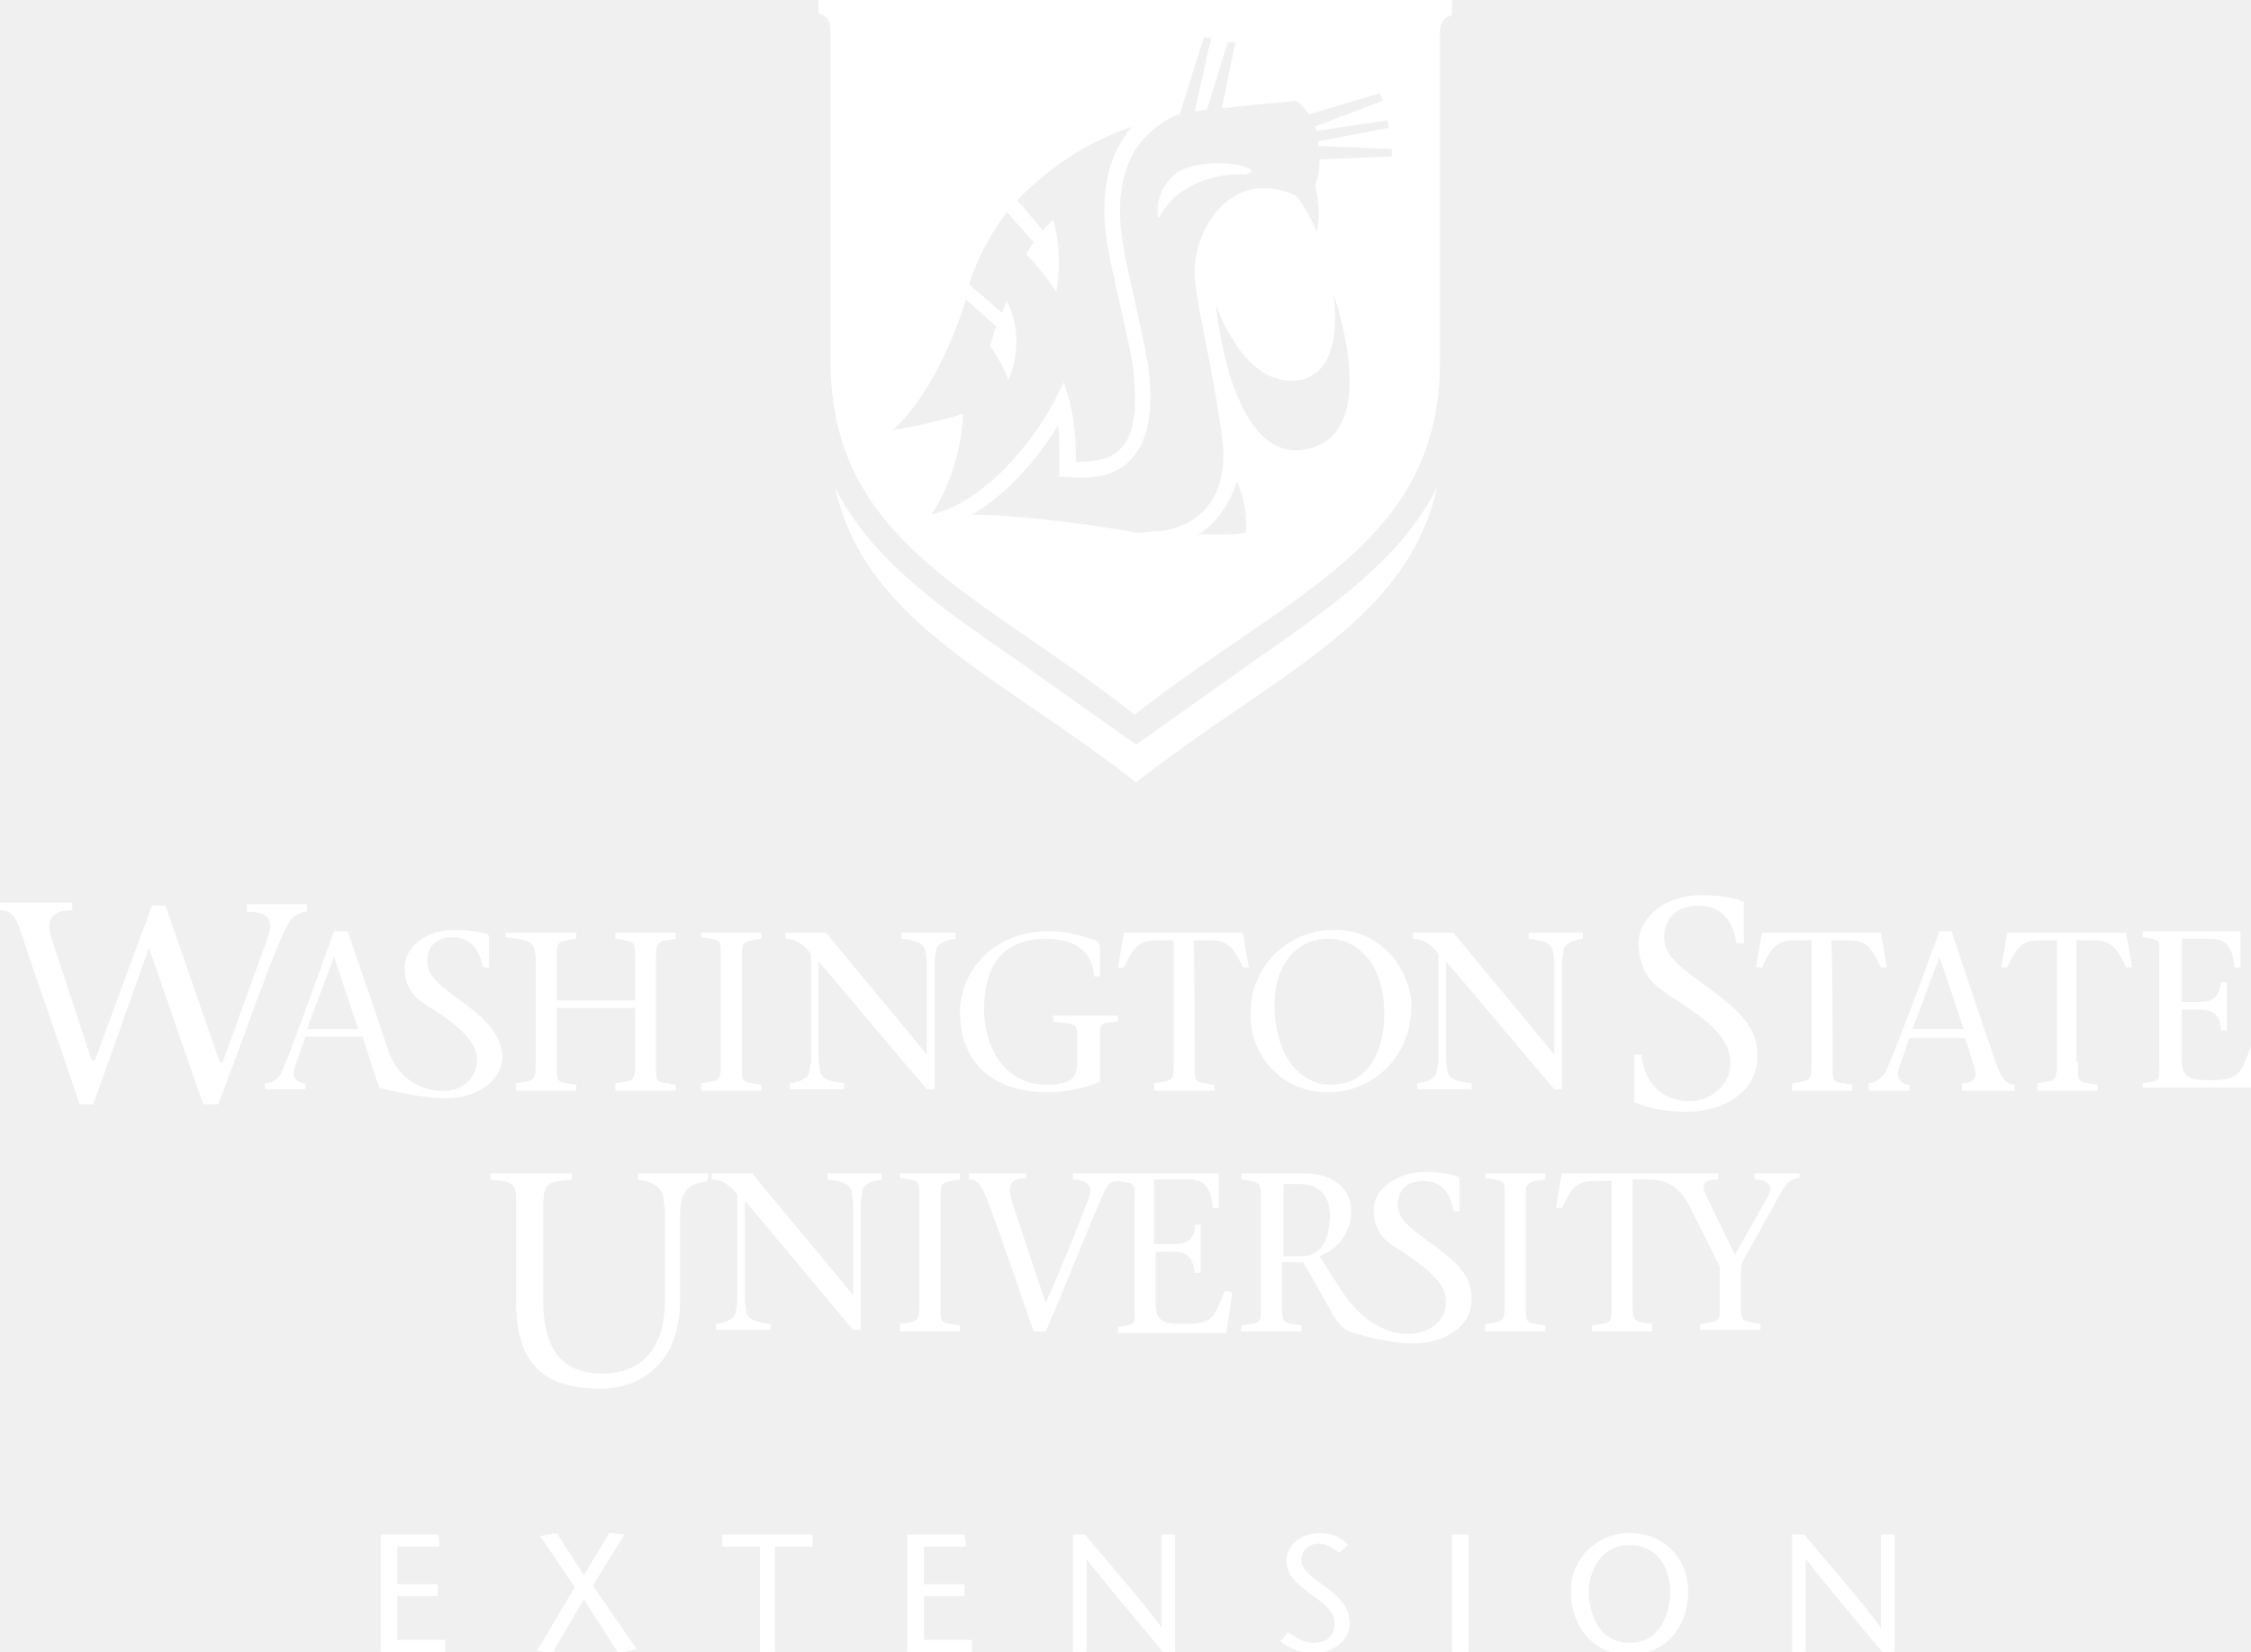
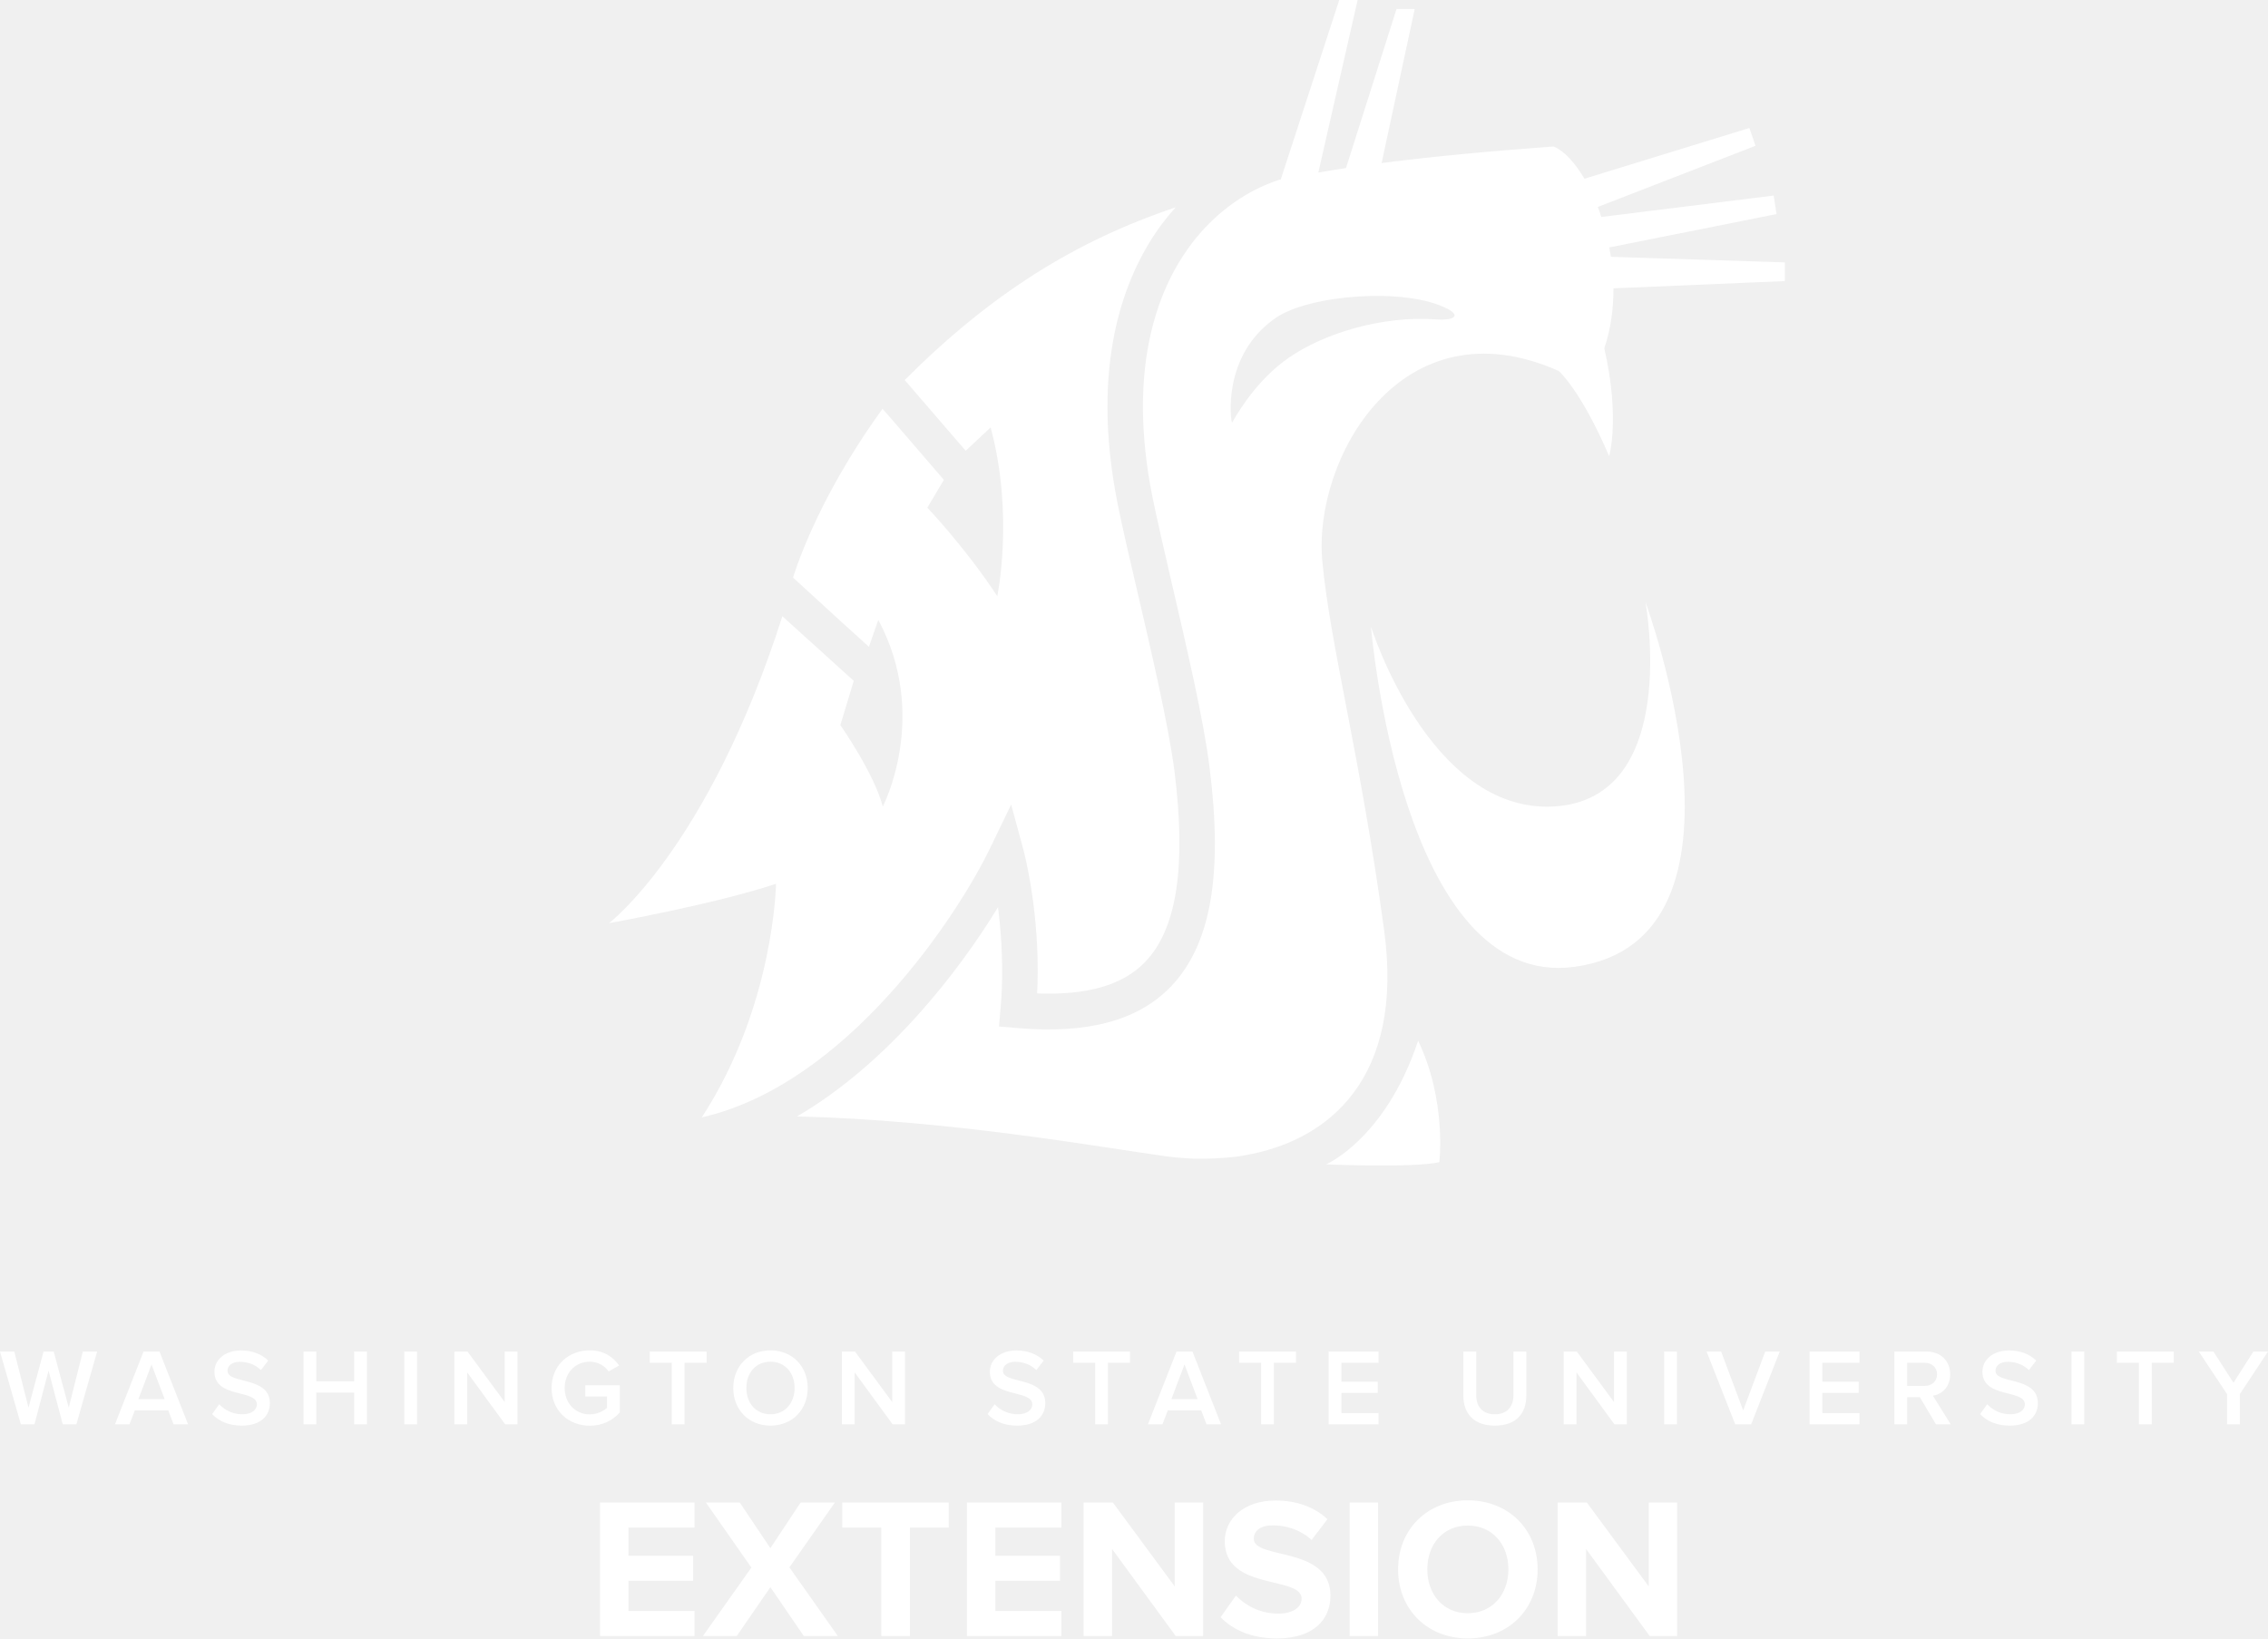
- <svg xmlns="http://www.w3.org/2000/svg" version="1.1" id="Layer_1" x="0px" y="0px" viewBox="0 0 149.6 109.8" enable-background="new 0 0 149.6 109.8" xml:space="preserve">
-   <g>
-     <path fill="#FFFFFF" d="M29.2,102.8h-2.8v2.5h2.7v0.8h-2.7v2.9h3.2v0.8h-4.3V102h3.8C29.2,102,29.2,102.8,29.2,102.8z" />
-     <path fill="#FFFFFF" d="M41.1,109.9l-2.3-3.6l-2.1,3.6l-1-0.2l2.5-4.2l-2.3-3.4l1.1-0.2l1.8,2.8l1.7-2.8l1,0.1l-2.1,3.4l2.9,4.2   L41.1,109.9z" />
-     <path fill="#FFFFFF" d="M50.5,109.8v-7H48V102H54v0.8h-2.5v7H50.5z" />
-     <path fill="#FFFFFF" d="M64.2,102.8h-2.8v2.5h2.7v0.8h-2.7v2.9h3.2v0.8h-4.3V102h3.8L64.2,102.8L64.2,102.8z" />
-     <path fill="#FFFFFF" d="M78.1,109.8h-0.8c-1.7-2-4.6-5.5-5.1-6.2h0v6.2h-0.9V102h0.8c1.7,2,4.6,5.4,5.1,6.2h0V102h0.9   C78.1,102,78.1,109.8,78.1,109.8z" />
-     <path fill="#FFFFFF" d="M89,103.2c-0.4-0.3-0.9-0.6-1.3-0.6c-0.8,0-1.2,0.5-1.2,1.1c0,0.6,0.5,1,1.5,1.7c1.1,0.8,1.7,1.5,1.7,2.5   c0,1.2-1.2,2-2.4,2c-0.7,0-1.6-0.3-2.2-0.8l0.5-0.6c0.5,0.3,1,0.7,1.7,0.7c0.8,0,1.4-0.4,1.4-1.3c0-1-1.2-1.6-1.8-2.1   c-0.6-0.5-1.4-1-1.4-2.1c0-1,1-1.8,2.2-1.8c0.8,0,1.5,0.3,1.9,0.8L89,103.2z" />
-     <path fill="#FFFFFF" d="M96.5,109.8V102h1.1v7.8H96.5z" />
-     <path fill="#FFFFFF" d="M104.4,105.8c0-2.2,1.7-3.9,3.9-3.9c2.3,0,3.9,1.7,3.9,3.9c0,2.3-1.5,4.2-3.9,4.2S104.4,108.1,104.4,105.8z    M111,105.8c0-1.5-0.8-3.1-2.7-3.1s-2.7,1.7-2.7,3.1c0,1.5,0.7,3.4,2.7,3.4S111,107.3,111,105.8z" />
-     <path fill="#FFFFFF" d="M125.9,109.8h-0.8c-1.7-2-4.6-5.5-5.1-6.2h0v6.2h-0.9V102h0.8c1.7,2,4.6,5.4,5.1,6.2h0V102h0.9   C125.9,102,125.9,109.8,125.9,109.8z" />
-   </g>
-   <g>
-     <g>
-       <path fill="#FFFFFF" d="M95.6,83c-1.6-1.2-2.7-1.8-2.7-2.9c0-1.2,0.8-1.6,1.7-1.6c1.3,0,1.8,0.9,2,2h0.4v-2.1c0-0.1,0-0.1-0.1-0.2    c-0.6-0.2-1.5-0.3-2.2-0.3c-1.8,0-3.4,1.1-3.4,2.5c0,0.8,0.2,1.3,0.5,1.7h0c0,0,0,0,0,0c0.4,0.5,0.9,0.8,1.4,1.1    c2.4,1.6,2.9,2.4,2.9,3.4c0,2.3-4.2,3.5-7-0.9l-1.4-2.2c1.1-0.4,2.1-1.5,2.1-3c0-1.7-1.5-2.5-3-2.5h-4.3v0.4    c1.3,0.2,1.3,0.1,1.3,1.5v6.7c0,1.4,0.1,1.3-1.3,1.5v0.4h4v-0.4c-1.3-0.2-1.3-0.1-1.3-1.5v-2.7h1.4c1.8,3,2.2,4.3,3.1,4.6    c0.2,0.1,2.5,0.8,4.2,0.8c1.9,0,3.9-1,3.9-2.9C97.8,85.1,97.3,84.3,95.6,83z M86.5,83.5h-1.2v-4.8h1.1c1.1,0,2,0.6,2,2.2    C88.3,82.6,87.7,83.5,86.5,83.5z" />
-       <path fill="#FFFFFF" d="M56.7,88.4c0,0,0,0-7.2-8.6v6.6c0,0.3,0.1,0.6,0.1,0.8c0.1,0.5,0.6,0.7,1.6,0.8v0.4h-3.6V88    c0.7-0.1,1.2-0.3,1.3-0.8c0-0.2,0.1-0.5,0.1-0.8v-7c-0.4-0.5-0.9-1-1.7-1V78h2.7c2.2,2.7,4.5,5.4,6.7,8.1h0V80    c0-0.3-0.1-0.6-0.1-0.8c-0.1-0.5-0.6-0.7-1.6-0.8V78h3.6v0.4c-0.7,0.1-1.2,0.3-1.3,0.8c0,0.2-0.1,0.5-0.1,0.8v8.4L56.7,88.4    L56.7,88.4z" />
-       <path fill="#FFFFFF" d="M62.5,86.6c0,1.4-0.1,1.3,1.3,1.5v0.4h-4V88c1.3-0.2,1.3-0.1,1.3-1.5v-6.7c0-1.4,0.1-1.3-1.3-1.5V78h4v0.4    c-1.3,0.2-1.3,0.1-1.3,1.5V86.6z" />
-       <path fill="#FFFFFF" d="M81.4,85.8c-0.7,1.6-0.6,2.2-2.7,2.2c-1.3,0-1.9-0.1-1.9-1.4v-3.4H78c1,0,1.3,0.5,1.4,1.4h0.4v-3.2h-0.4    c0,0.9-0.4,1.3-1.4,1.3h-1.3v-4.3h2.4c1.1,0,1.4,0.8,1.5,1.9h0.4V78h-6.8h-2.9v0.4c1,0,1.4,0.5,1,1.4c-0.9,2.3-1.8,4.6-2.8,6.8    c-0.8-2.3-1.6-4.8-2.2-6.6c-0.5-1.4,0.1-1.7,0.9-1.7V78h-3.8v0.4c0.7,0,0.9,0.5,1.5,2.1c0.9,2.5,1.9,5.4,2.8,8h0.8    c1.3-3,2.5-6.1,3.8-9.1c0.3-0.7,0.5-0.9,1-0.9c1.3,0.2,1.1,0.1,1.1,1.5v6.7c0,1.4,0.2,1.3-1.1,1.5v0.4h7.2l0.4-2.7L81.4,85.8    L81.4,85.8z" />
-       <path fill="#FFFFFF" d="M101.4,86.6c0,1.4-0.1,1.3,1.3,1.5v0.4h-4V88c1.3-0.2,1.3-0.1,1.3-1.5v-6.7c0-1.4,0.1-1.3-1.3-1.5V78h4    v0.4c-1.3,0.2-1.3,0.1-1.3,1.5V86.6z" />
-       <path fill="#FFFFFF" d="M116.6,78v0.4c0.9,0,1.4,0.4,0.8,1.3l-2.1,3.7l-1.8-3.7c-0.4-0.8-0.5-1.3,0.7-1.3V78h-2.5h-1h-6.9    l-0.4,2.3h0.4c0.5-1,0.8-1.8,2.1-1.8h1.2v8.1c0,1.4,0.1,1.3-1.3,1.5v0.4h4V88c-1.3-0.2-1.3-0.1-1.3-1.5v-8.1h1.2    c1.2,0,2,0.7,2.5,1.6l2.1,4.2v2.3c0,1.4,0.1,1.3-1.3,1.5v0.4h4V88c-1.3-0.2-1.3-0.1-1.3-1.5v-1.7c0-0.4,0-0.8,0.2-1.1l2.5-4.5    c0.4-0.7,0.8-0.9,1.2-0.9V78H116.6z" />
-       <path fill="#FFFFFF" d="M47.1,78l-4.7,0v0.4c0.9,0.1,1.6,0.5,1.7,1.2c0,0.3,0.1,0.7,0.1,1.1v5.6c0,3.2-1.4,5-4.2,5    c-3,0-3.9-2.1-3.9-4.9v-5.9c0-1.9,0.1-1.9,1.9-2.1V78h-5.4v0.4c1.8,0.2,1.7,0.3,1.7,2.1v6c0,3.6,1.3,5.8,5.6,5.8    c2.6,0,5.3-1.6,5.3-5.9v-5.6c0,0,0-0.1,0-0.1c0-1.7,0.7-2,1.8-2.2L47.1,78z" />
-     </g>
-     <g>
-       <path fill="#FFFFFF" d="M37,70.6c0,1.4-0.1,1.3,1.3,1.5v0.4h-4V72c1.3-0.2,1.3-0.1,1.3-1.5v-6.7c0-1.4-0.6-1.3-2-1.5V62h4.7v0.4    C37,62.6,37,62.5,37,63.9v2.6h5.2v-2.6c0-1.4,0.1-1.3-1.3-1.5V62h4v0.4c-1.3,0.2-1.3,0.1-1.3,1.5v6.7c0,1.4-0.1,1.3,1.3,1.5v0.4    h-4V72c1.3-0.2,1.3-0.1,1.3-1.5v-3.5H37V70.6z" />
-       <path fill="#FFFFFF" d="M49.3,70.6c0,1.4-0.1,1.3,1.3,1.5v0.4h-4V72c1.3-0.2,1.3-0.1,1.3-1.5v-6.7c0-1.4,0.1-1.3-1.3-1.5V62h4v0.4    c-1.3,0.2-1.3,0.1-1.3,1.5V70.6z" />
-       <path fill="#FFFFFF" d="M61.6,72.4c-2.4-2.8-4.8-5.7-7.2-8.5v6.5c0,0.3,0.1,0.6,0.1,0.8c0.1,0.5,0.6,0.7,1.6,0.8v0.4h-3.6V72    c0.7-0.1,1.2-0.3,1.3-0.8c0-0.2,0.1-0.5,0.1-0.8v-7c-0.4-0.5-0.9-1-1.7-1V62h2.7c2.2,2.7,4.5,5.4,6.7,8.1h0V64    c0-0.3-0.1-0.6-0.1-0.8c-0.1-0.5-0.6-0.7-1.6-0.8V62h3.6v0.4c-0.7,0.1-1.2,0.3-1.3,0.8c0,0.2-0.1,0.5-0.1,0.8v8.4    C62.1,72.4,61.6,72.4,61.6,72.4z" />
-       <path fill="#FFFFFF" d="M63.8,67.2c0-2.3,1.9-5.3,5.9-5.3c1.4,0,2.1,0.3,2.8,0.5c0.4,0.1,0.6,0.3,0.6,0.6v1.9h-0.4    c0-1.2-0.8-2.5-3.2-2.5c-3.1,0-4.1,2.1-4.1,4.7c0,2.3,1.2,5,4.2,5c1.9,0,2-0.7,2-1.8v-0.9c0-1.4,0.1-1.3-1.6-1.5v-0.4h4.3v0.4    C73,68,73.1,68,73.1,69.3v2.6c-0.9,0.4-2.2,0.7-3.5,0.7C66.5,72.6,63.8,71.1,63.8,67.2z" />
-       <path fill="#FFFFFF" d="M79.4,70.6c0,1.4-0.1,1.3,1.3,1.5v0.4h-4V72c1.3-0.2,1.3-0.1,1.3-1.5v-8h-1.2c-1.3,0-1.6,0.8-2.1,1.8h-0.4    l0.4-2.3h7.9l0.4,2.3h-0.4c-0.5-1-0.8-1.8-2.1-1.8h-1.2C79.4,62.5,79.4,70.6,79.4,70.6z" />
-       <path fill="#FFFFFF" d="M83.1,67.4c0-3.2,2.5-5.6,5.6-5.6c3.2,0,5.1,2.8,5.1,5.1c0,3.1-2.3,5.7-5.6,5.7    C85.3,72.6,83.1,70.3,83.1,67.4z M92,67.4c0-3.5-1.9-5-3.7-5c-2.5,0-3.6,2.2-3.6,4.3c0,3.6,1.8,5.4,3.7,5.4    C91.3,72.1,92,69.3,92,67.4z" />
-       <path fill="#FFFFFF" d="M103.3,72.4c-2.4-2.8-4.8-5.7-7.2-8.5v6.5c0,0.3,0.1,0.6,0.1,0.8c0.1,0.5,0.6,0.7,1.6,0.8v0.4h-3.6V72    c0.7-0.1,1.2-0.3,1.3-0.8c0-0.2,0.1-0.5,0.1-0.8v-7c-0.4-0.5-0.9-1-1.7-1V62h2.7c2.2,2.7,4.5,5.4,6.7,8.1h0V64    c0-0.3-0.1-0.6-0.1-0.8c-0.1-0.5-0.6-0.7-1.6-0.8V62h3.6v0.4c-0.7,0.1-1.2,0.3-1.3,0.8c0,0.2-0.1,0.5-0.1,0.8v8.4    C103.8,72.4,103.3,72.4,103.3,72.4z" />
-       <path fill="#FFFFFF" d="M20.4,60.1L20.4,60.1l-4,0v0.5c1.5,0,1.8,0.6,1.4,1.7l-3,8.3h-0.2L11,60.2h-0.9L6.3,70.5H6.1l-2.7-8.2    C3,61,3.6,60.5,4.8,60.5V60H0v0.5c1,0,1.2,0.8,1.8,2.7l3.5,10.2h0.9L9.9,63l3.6,10.4h1c1.6-4.1,3.7-10.3,4.6-11.9    c0.3-0.6,0.8-0.9,1.3-0.9L20.4,60.1L20.4,60.1L20.4,60.1z" />
-       <path fill="#FFFFFF" d="M31,66.8c-1.6-1.2-2.6-1.8-2.6-2.9c0-1.2,0.8-1.6,1.7-1.6c1.2,0,1.8,0.9,2,2h0.4v-2c0-0.1,0-0.1-0.1-0.2    c-0.6-0.2-1.5-0.3-2.2-0.3c-1.8,0-3.3,1.1-3.3,2.5c0,0.8,0.2,1.3,0.5,1.7h0c0,0,0,0,0,0c0.4,0.5,0.9,0.8,1.4,1.1    c2.3,1.5,2.9,2.4,2.9,3.4c0,0.9-0.7,1.9-2,2c-1.3,0.1-3-0.5-3.8-2.4c-0.6-1.8-1.9-5.6-2.8-8.2h-0.9c-1.2,3.3-2.9,8.1-3.5,9.4    c-0.2,0.5-0.7,0.7-1.1,0.7v0.4h0.6h2.1V72c-0.7,0-0.9-0.5-0.7-1.1l0.7-2h3.8l0.6,1.9l0.5,1.5c0,0,2.6,0.7,4.4,0.7    c1.9,0,3.8-1,3.8-2.9C33.2,68.9,32.7,68.1,31,66.8z M20.4,68.4l1.8-4.8h0l1.6,4.8H20.4z" />
-     </g>
-     <g>
-       <path fill="#FFFFFF" d="M115.4,62.7c-0.2-1.4-0.9-2.5-2.5-2.5c-1.2,0-2.3,0.6-2.3,2.1c0,1.4,1.4,2.2,3.4,3.7    c2.1,1.6,2.8,2.6,2.8,4.2c0,2.4-2.3,3.7-4.7,3.7c-1.3,0-2.4-0.2-3.4-0.6c-0.1,0-0.1-0.1-0.1-0.3v-2.9h0.5c0.2,2.2,1.7,3.1,3.2,3.1    c1.4,0,2.7-1.1,2.7-2.5c0-1.3-0.7-2.4-3.7-4.3c-1.1-0.7-2.4-1.5-2.4-3.7c0-1.8,1.9-3.2,4.1-3.2c0.9,0,2,0.1,2.8,0.4    c0.1,0,0.1,0.1,0.1,0.2v2.6C115.9,62.7,115.4,62.7,115.4,62.7z" />
-       <path fill="#FFFFFF" d="M121.8,70.6c0,1.4-0.1,1.3,1.3,1.5v0.4h-4V72c1.3-0.2,1.3-0.1,1.3-1.5v-8h-1.2c-1.3,0-1.6,0.8-2.1,1.8    h-0.4l0.4-2.3h7.9l0.4,2.3H125c-0.5-1-0.8-1.8-2.1-1.8h-1.2C121.8,62.5,121.8,70.6,121.8,70.6z" />
-       <path fill="#FFFFFF" d="M126.9,69l-0.7,2c-0.2,0.6,0.1,1.1,0.7,1.1v0.4h-2.7V72c0.4,0,0.8-0.3,1.1-0.7c0.6-1.3,2.4-6.1,3.6-9.4    h0.8c1,3,2.5,7.5,3,8.9c0.3,0.8,0.6,1.3,1.2,1.3v0.4h-3.5V72c0.9,0,1-0.5,0.8-1.1l-0.6-1.9H126.9z M130.5,68.4l-1.6-4.8h0    l-1.8,4.8H130.5z" />
-       <path fill="#FFFFFF" d="M138.1,70.6c0,1.4-0.1,1.3,1.3,1.5v0.4h-4V72c1.3-0.2,1.3-0.1,1.3-1.5v-8h-1.2c-1.3,0-1.6,0.8-2.1,1.8H133    l0.4-2.3h7.9l0.4,2.3h-0.4c-0.5-1-0.8-1.8-2.1-1.8h-1.2V70.6z" />
-       <path fill="#FFFFFF" d="M142.4,72c1.3-0.2,1.1-0.1,1.1-1.5v-6.7c0-1.4,0.2-1.3-1.1-1.5v-0.4h6.5v2.4h-0.4    c-0.1-1.1-0.4-1.9-1.5-1.9h-2v4.2h1.2c0.9,0,1.3-0.4,1.4-1.3h0.4v3.2h-0.4c0-0.9-0.4-1.4-1.4-1.4H145v3.3c0,1.3,0.6,1.4,1.9,1.4    c2.1,0,2-0.6,2.7-2.2h0.4l-0.4,2.7h-7.2L142.4,72L142.4,72z" />
-     </g>
-   </g>
-   <path fill="#FFFFFF" d="M83.1,44.1l-7.6,5.4l-7.6-5.4c-5.4-3.7-10-6.9-12.4-11.7c2,9,10.8,12.4,20,19.6c9.2-7.2,18-10.6,20-19.6  C93.1,37.2,88.4,40.4,83.1,44.1z" />
-   <g>
-     <path fill="#FFFFFF" d="M83,11.2c-1.2-0.6-3.9-0.4-4.8,0.3c-1.5,1.1-1.3,2.9-1.2,3c0.3-0.5,0.8-1.3,1.6-1.8c1-0.7,2.6-1.2,4.2-1.1   C83.1,11.5,83.4,11.4,83,11.2z" />
-     <path fill="#FFFFFF" d="M54.4,0v0.9c0.6,0.2,0.8,0.4,0.8,1.2V24c0,12.1,9.8,15.3,20.2,23.5C85.9,39.3,95.7,36.1,95.7,24v-22   c0.1-0.7,0.3-0.8,0.8-1V0H54.4z M61.9,34.2C64,31,64,27.5,64,27.5c-1.7,0.6-4.7,1.1-4.7,1.1s2.8-2.1,4.9-8.7l2,1.8L65.8,23   c0,0,1,1.4,1.2,2.3c0,0,1.3-2.6-0.1-5.3l-0.3,0.8l-0.8-0.7l-1.4-1.2c0,0,0.6-2.2,2.5-4.8l0.2,0.2l1.6,1.8l-0.5,0.8   c0,0,1.1,1.1,2,2.5c0,0,0.5-2.3-0.2-4.8l-0.7,0.7l-1.7-2c2.5-2.5,4.8-3.9,7.7-4.9C75.1,8.5,75,8.7,74.8,9c-1,1.4-1.9,3.8-1.1,7.8   c0.1,0.6,0.3,1.5,0.5,2.4c0.4,1.8,0.9,3.9,1.1,5.2c0.3,2.7,0.1,4.5-0.8,5.4c-0.6,0.7-1.6,0.9-3,0.9c0-0.2,0-0.4,0-0.6   c0-1.9-0.4-3.3-0.4-3.4l-0.4-1.3l-0.6,1.2C69.2,28.4,66,33.2,61.9,34.2C61.9,34.2,61.9,34.2,61.9,34.2z M82.8,35.4   c-0.7,0.2-3.2,0.1-3.2,0.1s1.7-0.7,2.6-3.5C83,33.7,82.8,35.4,82.8,35.4z M86.6,29.9c-4.9,0.7-5.8-9.7-5.8-9.7s1.7,5.3,5.2,5.1   c3.6-0.2,2.6-5.8,2.6-5.8S92.1,29.1,86.6,29.9z M92.5,10.4l-4.8,0.2c0,0.6-0.1,1.2-0.3,1.7c0.5,2,0.1,3.1,0.1,3.1   c-0.8-1.9-1.4-2.4-1.4-2.4c-4.4-2-6.9,2.5-6.7,5.4c0.2,2.4,1.1,5.5,1.8,10.5c0.6,4.2-1.5,6-4,6.4c-0.1,0-0.1,0-0.2,0c0,0,0,0,0,0   c-0.4,0-0.8,0.1-1.3,0.1c0,0,0,0,0,0c0,0-0.1,0-0.1,0c-0.2,0-0.4,0-0.6-0.1c-1.9-0.3-6.1-1-10.4-1.1c2.6-1.5,4.6-4.1,5.7-5.9   c0.1,0.5,0.1,1.1,0.1,1.8c0,0.3,0,0.7,0,1.1l0,0.5l0.5,0c2,0.2,3.4-0.2,4.3-1.2c1.1-1.2,1.5-3.2,1.1-6.2c-0.2-1.3-0.7-3.4-1.1-5.3   c-0.2-0.9-0.4-1.8-0.5-2.4c-0.7-3.6,0.1-5.8,1-7c0.7-0.9,1.6-1.6,2.6-2c0,0,0,0,0.1,0l1.6-5.1h0.5l-1.1,4.9c0.3,0,0.5-0.1,0.8-0.1   l1.4-4.5h0.5l-0.9,4.4c1.5-0.2,3.1-0.3,4.9-0.5c0.3,0.1,0.6,0.5,0.9,0.9l4.7-1.4l0.2,0.5l-4.5,1.7c0,0.1,0.1,0.2,0.1,0.3L92.2,8   l0.1,0.5l-4.7,0.9c0,0.1,0,0.2,0,0.3l4.9,0.2L92.5,10.4z" />
+ <svg xmlns="http://www.w3.org/2000/svg" xml:space="preserve" viewBox="0 0 332.36 240.147">
+   <g fill="#fff">
+     <path d="M194.327 170.663s8.713-3.72 13.489-18.128c4.208 8.78 3.108 17.808 3.108 17.808-3.857.866-16.597.32-16.597.32M241.135 88.261s5.315 28.96-13.512 29.95c-18.163.946-26.717-26.367-26.717-26.367s4.391 53.376 29.855 49.86c28.668-3.953 10.375-53.443 10.375-53.443M102.844 163.773c.015-.008.029-.008.029-.008 21.229-4.833 37.5-29.607 42.268-39.552l3.036-6.297 1.827 6.741c.088.364 2.068 7.804 2.068 17.618 0 1.092-.029 2.206-.088 3.333 7.324.278 12.551-1.208 15.805-4.587 4.667-4.819 6.064-13.955 4.332-27.918-.86-6.683-3.327-17.313-5.519-26.695-1.121-4.797-2.177-9.333-2.817-12.544-4.091-20.515.991-33.255 5.969-40.324.793-1.113 1.645-2.168 2.549-3.159-14.699 4.936-27.017 12.624-39.728 25.319l8.94 10.367 3.655-3.421c3.465 12.879.975 24.737.975 24.737-4.701-7.163-10.249-12.972-10.249-12.972l2.424-4.077-8.059-9.361-.932-1.048c-9.908 13.605-13.111 24.736-13.111 24.736l7.025 6.436 4.091 3.705 1.375-3.945c7.565 14.145.656 27.365.656 27.365-1.237-4.819-6.217-11.946-6.217-11.946l1.965-6.487-10.461-9.464c-10.876 33.975-25.407 44.983-25.407 44.983s15.717-2.831 24.475-5.773c0 0-.24 17.909-10.876 34.238" />
+     <path d="M188.785 52.487c5.067-3.552 13.687-6.283 21.773-5.664 2.045.153 3.779-.385 1.573-1.549-6.049-3.189-20.152-2.104-25.139 1.295-7.985 5.445-6.632 15.151-6.449 15.384 1.595-2.781 4.295-6.705 8.241-9.465m72.769-11.291-25.116 1.063c.016 2.956-.377 5.955-1.339 8.787 2.344 10.251.713 15.812.713 15.812-4.2-9.776-7.396-12.492-7.396-12.492-23.071-10.243-36.029 12.921-34.639 27.868 1.129 12.281 5.591 28.581 9.064 54.156 2.927 21.519-7.972 30.822-20.508 32.955-.269.038-.545.088-.823.147-.073 0-.131 0-.197.015-2.037.263-4.192.37-6.471.32-.073-.021-.168-.021-.241-.021-.253 0-.495-.036-.748-.036-.977-.059-1.937-.16-2.891-.277-9.756-1.347-31.596-5.315-54.156-5.861 13.272-7.744 23.652-21.161 29.447-30.663.335 2.636.605 5.846.605 9.384 0 1.763-.059 3.619-.241 5.512l-.217 2.591 2.599.219c10.381.903 17.741-1.078 22.553-6.035 5.881-6.129 7.695-16.344 5.7-32.185-.859-6.944-3.385-17.72-5.591-27.22-1.1-4.753-2.14-9.267-2.775-12.383-3.733-18.717.729-30.081 5.133-36.312 3.429-4.879 8.181-8.46 13.396-10.177.087-.016.173-.037.268-.052l8.576-26.309h2.693l-5.759 25.284c1.332-.233 2.687-.444 4.055-.656l7.404-23.311h2.664l-4.847 22.576c7.665-.984 15.979-1.748 25.195-2.425 1.492.597 3.109 2.323 4.528 4.725l24.169-7.433.896 2.607-23.107 8.961c.183.473.364.968.509 1.471l25.261-3.137.423 2.708-24.512 4.892c.087.459.16.917.241 1.376l25.495.823-.016 2.737M87.931 239.795v-19.568h13.848v3.668h-9.681v4.136h9.476v3.667h-9.476v4.431h9.681v3.667h-13.848M117.794 239.795l-4.899-7.158-4.929 7.158h-4.958l7.101-10.033-6.661-9.534h4.958l4.489 6.689 4.43-6.689h5.017l-6.659 9.505 7.099 10.063h-4.987M129.145 239.795v-15.9h-5.72v-3.668h15.606v3.668h-5.691v15.9h-4.195M141.697 239.795v-19.568h13.848v3.668h-9.681v4.136h9.476v3.667h-9.476v4.431h9.681v3.667h-13.848M172.295 239.795l-9.329-12.761v12.761h-4.165v-19.568h4.283l9.065 12.292v-12.292h4.165v19.568h-4.019M178.861 237.037l2.26-3.168c1.379 1.437 3.52 2.64 6.22 2.64 2.288 0 3.404-1.056 3.404-2.17 0-3.461-11.267-1.085-11.267-8.45 0-3.257 2.817-5.956 7.423-5.956 3.109 0 5.691.939 7.627 2.73l-2.317 3.051c-1.584-1.468-3.696-2.143-5.691-2.143-1.789 0-2.787.793-2.787 1.967 0 3.109 11.236 1.027 11.236 8.332 0 3.579-2.552 6.277-7.833 6.277-3.756 0-6.455-1.26-8.275-3.109M197.783 239.795v-19.568h4.165v19.568h-4.165M221.045 230.025c0-3.667-2.347-6.424-5.956-6.424-3.608 0-5.925 2.757-5.925 6.424 0 3.639 2.317 6.426 5.925 6.426 3.609 0 5.956-2.787 5.956-6.426zm-16.165 0c0-5.897 4.313-10.121 10.209-10.121 5.928 0 10.24 4.224 10.24 10.121 0 5.897-4.312 10.121-10.24 10.121-5.896 0-10.209-4.224-10.209-10.121M241.755 239.795l-9.329-12.761v12.761h-4.167v-19.568h4.284l9.065 12.292v-12.292h4.165v19.568h-4.019M9.195 208.764l-2.078-7.867-2.064 7.867H3.055L0 198.099h2.095l2.079 8.219 2.207-8.219h1.487l2.207 8.219 2.063-8.219H14.233l-3.039 10.665h-1.999M22.206 199.985l-1.919 5.084h3.838zm3.23 8.779-.783-2.046H19.759l-.784 2.046h-2.126l4.189-10.665H23.372l4.19 10.665h-2.127M31.087 207.261l1.039-1.439c.736.783 1.888 1.469 3.376 1.469 1.535 0 2.142-.751 2.142-1.453 0-2.24-6.22-.848-6.22-4.781 0-1.76 1.551-3.119 3.885-3.119 1.665 0 3.007.527 3.999 1.487L38.236 200.816c-.832-.831-1.968-1.215-3.087-1.215-1.104 0-1.807.527-1.807 1.327 0 1.983 6.205.752 6.205 4.735 0 1.775-1.247 3.293-4.127 3.293-1.966 0-3.389-.686-4.333-1.695M51.899 208.764v-4.653h-5.549v4.653H44.479v-10.665h1.871v4.364h5.549v-4.364H53.771v10.665h-1.871M59.247 208.764v-10.665h1.871v10.665h-1.871M74.027 208.764l-5.565-7.612v7.612h-1.871v-10.665h1.919l5.453 7.404v-7.404h1.871v10.665h-1.808M80.831 203.44c0-3.343 2.511-5.517 5.598-5.517 2.078 0 3.437.991 4.301 2.222l-1.535.864c-.558-.8-1.566-1.424-2.765-1.424-2.111 0-3.679 1.615-3.679 3.855 0 2.237 1.568 3.869 3.679 3.869 1.087 0 2.046-.512 2.525-.96v-1.663h-3.182v-1.647h5.053v3.997c-1.056 1.167-2.543 1.935-4.397 1.935-3.087 0-5.598-2.191-5.598-5.532M98.445 208.764v-9.019h-3.231v-1.646h8.332v1.646h-3.231v9.019h-1.871M116.443 203.44c0-2.208-1.392-3.855-3.534-3.855-2.159 0-3.534 1.647-3.534 3.855 0 2.19 1.375 3.852 3.534 3.852 2.142 0 3.534-1.663 3.534-3.852zm-8.987 0c0-3.183 2.254-5.517 5.453-5.517 3.198 0 5.453 2.334 5.453 5.517 0 3.181-2.255 5.516-5.453 5.516-3.199 0-5.453-2.335-5.453-5.516M130.811 208.764l-5.565-7.612v7.612h-1.871v-10.665h1.919l5.453 7.404v-7.404h1.871v10.665h-1.807M144.719 207.261l1.039-1.439c.736.783 1.888 1.469 3.376 1.469 1.535 0 2.141-.751 2.141-1.453 0-2.24-6.22-.848-6.22-4.781 0-1.76 1.551-3.119 3.885-3.119 1.664 0 3.007.527 3.999 1.487l-1.072 1.391c-.832-.831-1.967-1.215-3.085-1.215-1.104 0-1.808.527-1.808 1.327 0 1.983 6.205.752 6.205 4.735 0 1.775-1.248 3.293-4.127 3.293-1.967 0-3.389-.686-4.333-1.695M160.492 208.764v-9.019h-3.229v-1.646h8.331v1.646h-3.231v9.019h-1.871M173.581 199.985l-1.92 5.084h3.837zm3.229 8.779-.783-2.046h-4.893l-.784 2.046h-2.127l4.189-10.665h2.335l4.189 10.665h-2.127M184.812 208.764v-9.019h-3.228v-1.646h8.331v1.646h-3.231v9.019h-1.872M194.701 208.764v-10.665h7.309v1.646h-5.437v2.766h5.325v1.648h-5.325v2.959h5.437v1.646h-7.309M214.445 204.559v-6.46h1.887v6.396c0 1.695.944 2.797 2.735 2.797 1.776 0 2.719-1.103 2.719-2.797v-6.396h1.887v6.444c0 2.655-1.519 4.413-4.605 4.413-3.101 0-4.621-1.776-4.621-4.397M236.585 208.764l-5.564-7.612v7.612h-1.872v-10.665h1.92l5.453 7.404v-7.404h1.871v10.665h-1.808M243.869 208.764v-10.665h1.872v10.665h-1.872M254.284 208.764l-4.191-10.665h2.127l3.231 8.634 3.231-8.634h2.125l-4.188 10.665h-2.335M265.181 208.764v-10.665h7.307v1.646h-5.436v2.766h5.324v1.648h-5.324v2.959h5.436v1.646h-7.307M283.864 201.44c0-1.024-.767-1.695-1.823-1.695h-2.559v3.39h2.559c1.056 0 1.823-.672 1.823-1.695zm-.16 7.324-2.365-3.981h-1.856v3.981h-1.871v-10.665h4.687c2.111 0 3.485 1.374 3.485 3.341 0 1.903-1.248 2.927-2.528 3.135l2.607 4.189h-2.159M290.173 207.261l1.039-1.439c.736.783 1.888 1.469 3.375 1.469 1.536 0 2.143-.751 2.143-1.453 0-2.24-6.22-.848-6.22-4.781 0-1.76 1.551-3.119 3.885-3.119 1.664 0 3.007.527 3.999 1.487l-1.072 1.391c-.832-.831-1.967-1.215-3.085-1.215-1.104 0-1.808.527-1.808 1.327 0 1.983 6.205.752 6.205 4.735 0 1.775-1.248 3.293-4.127 3.293-1.967 0-3.389-.686-4.333-1.695M303.565 208.764v-10.665h1.871v10.665h-1.871M313.451 208.764v-9.019h-3.229v-1.646h8.331v1.646h-3.231v9.019h-1.871M326.361 208.764v-4.429l-4.14-6.236h2.141l2.943 4.573 2.911-4.573h2.144l-4.127 6.236v4.429h-1.872" />
  </g>
</svg>
